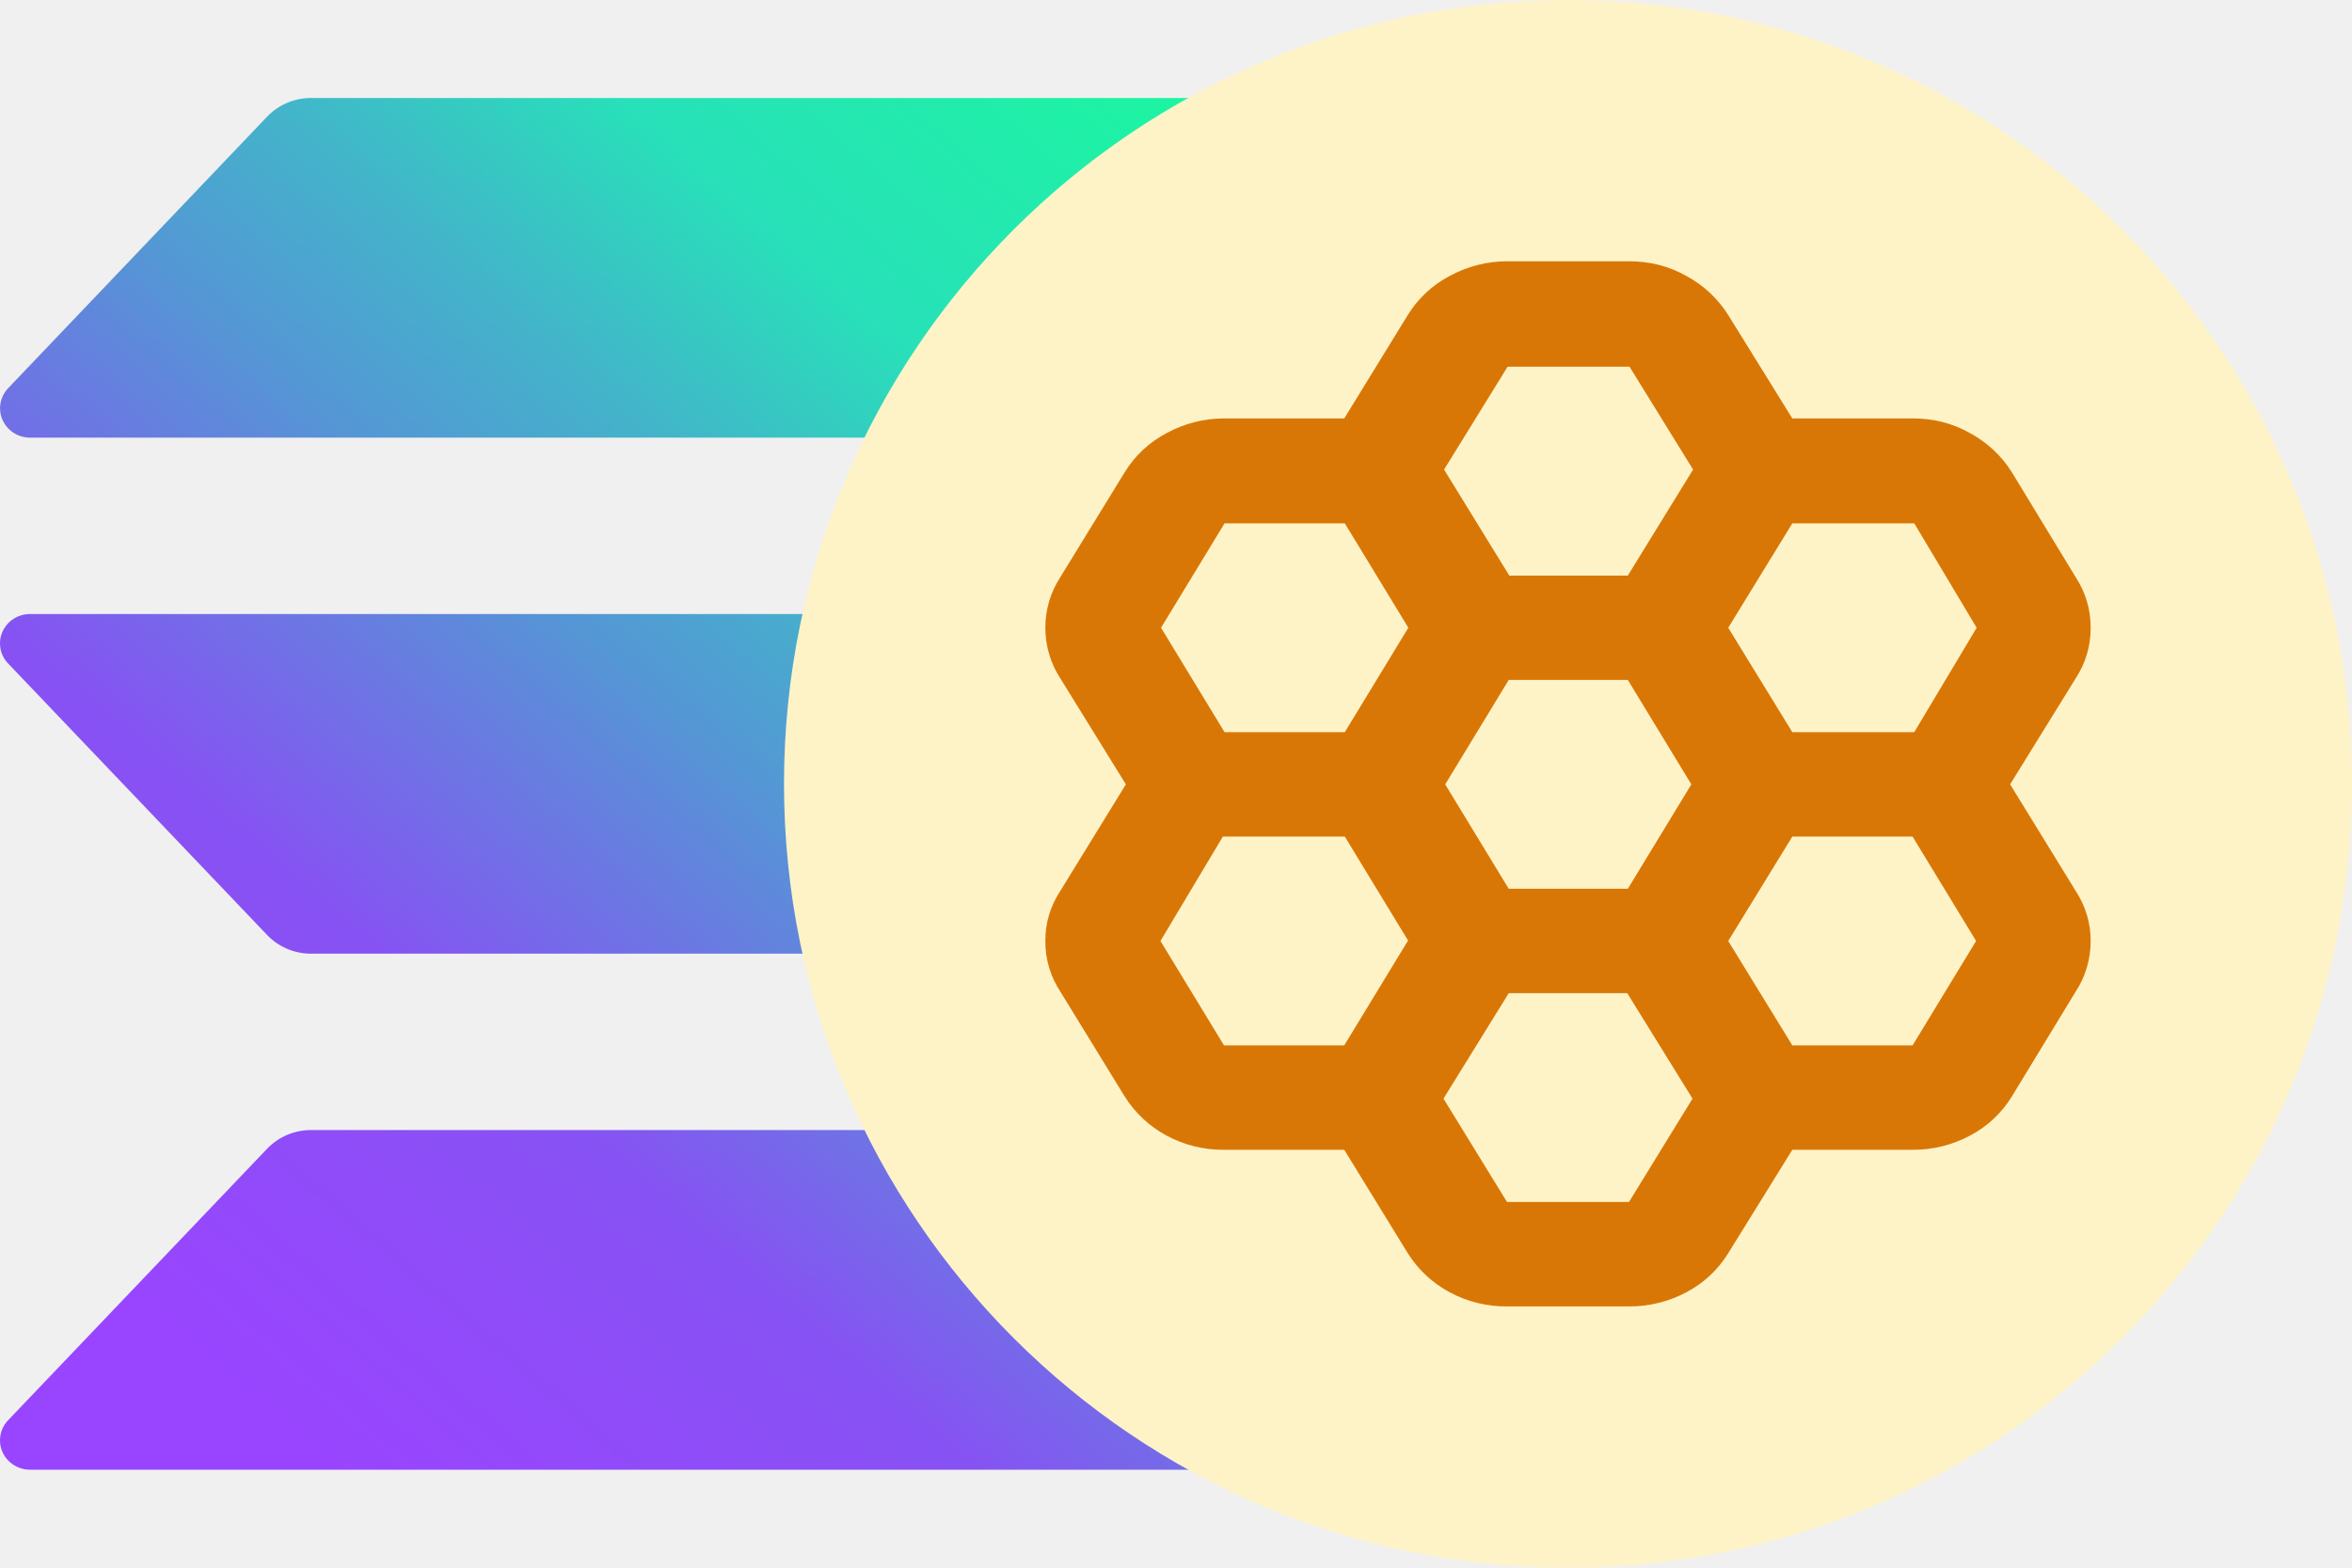
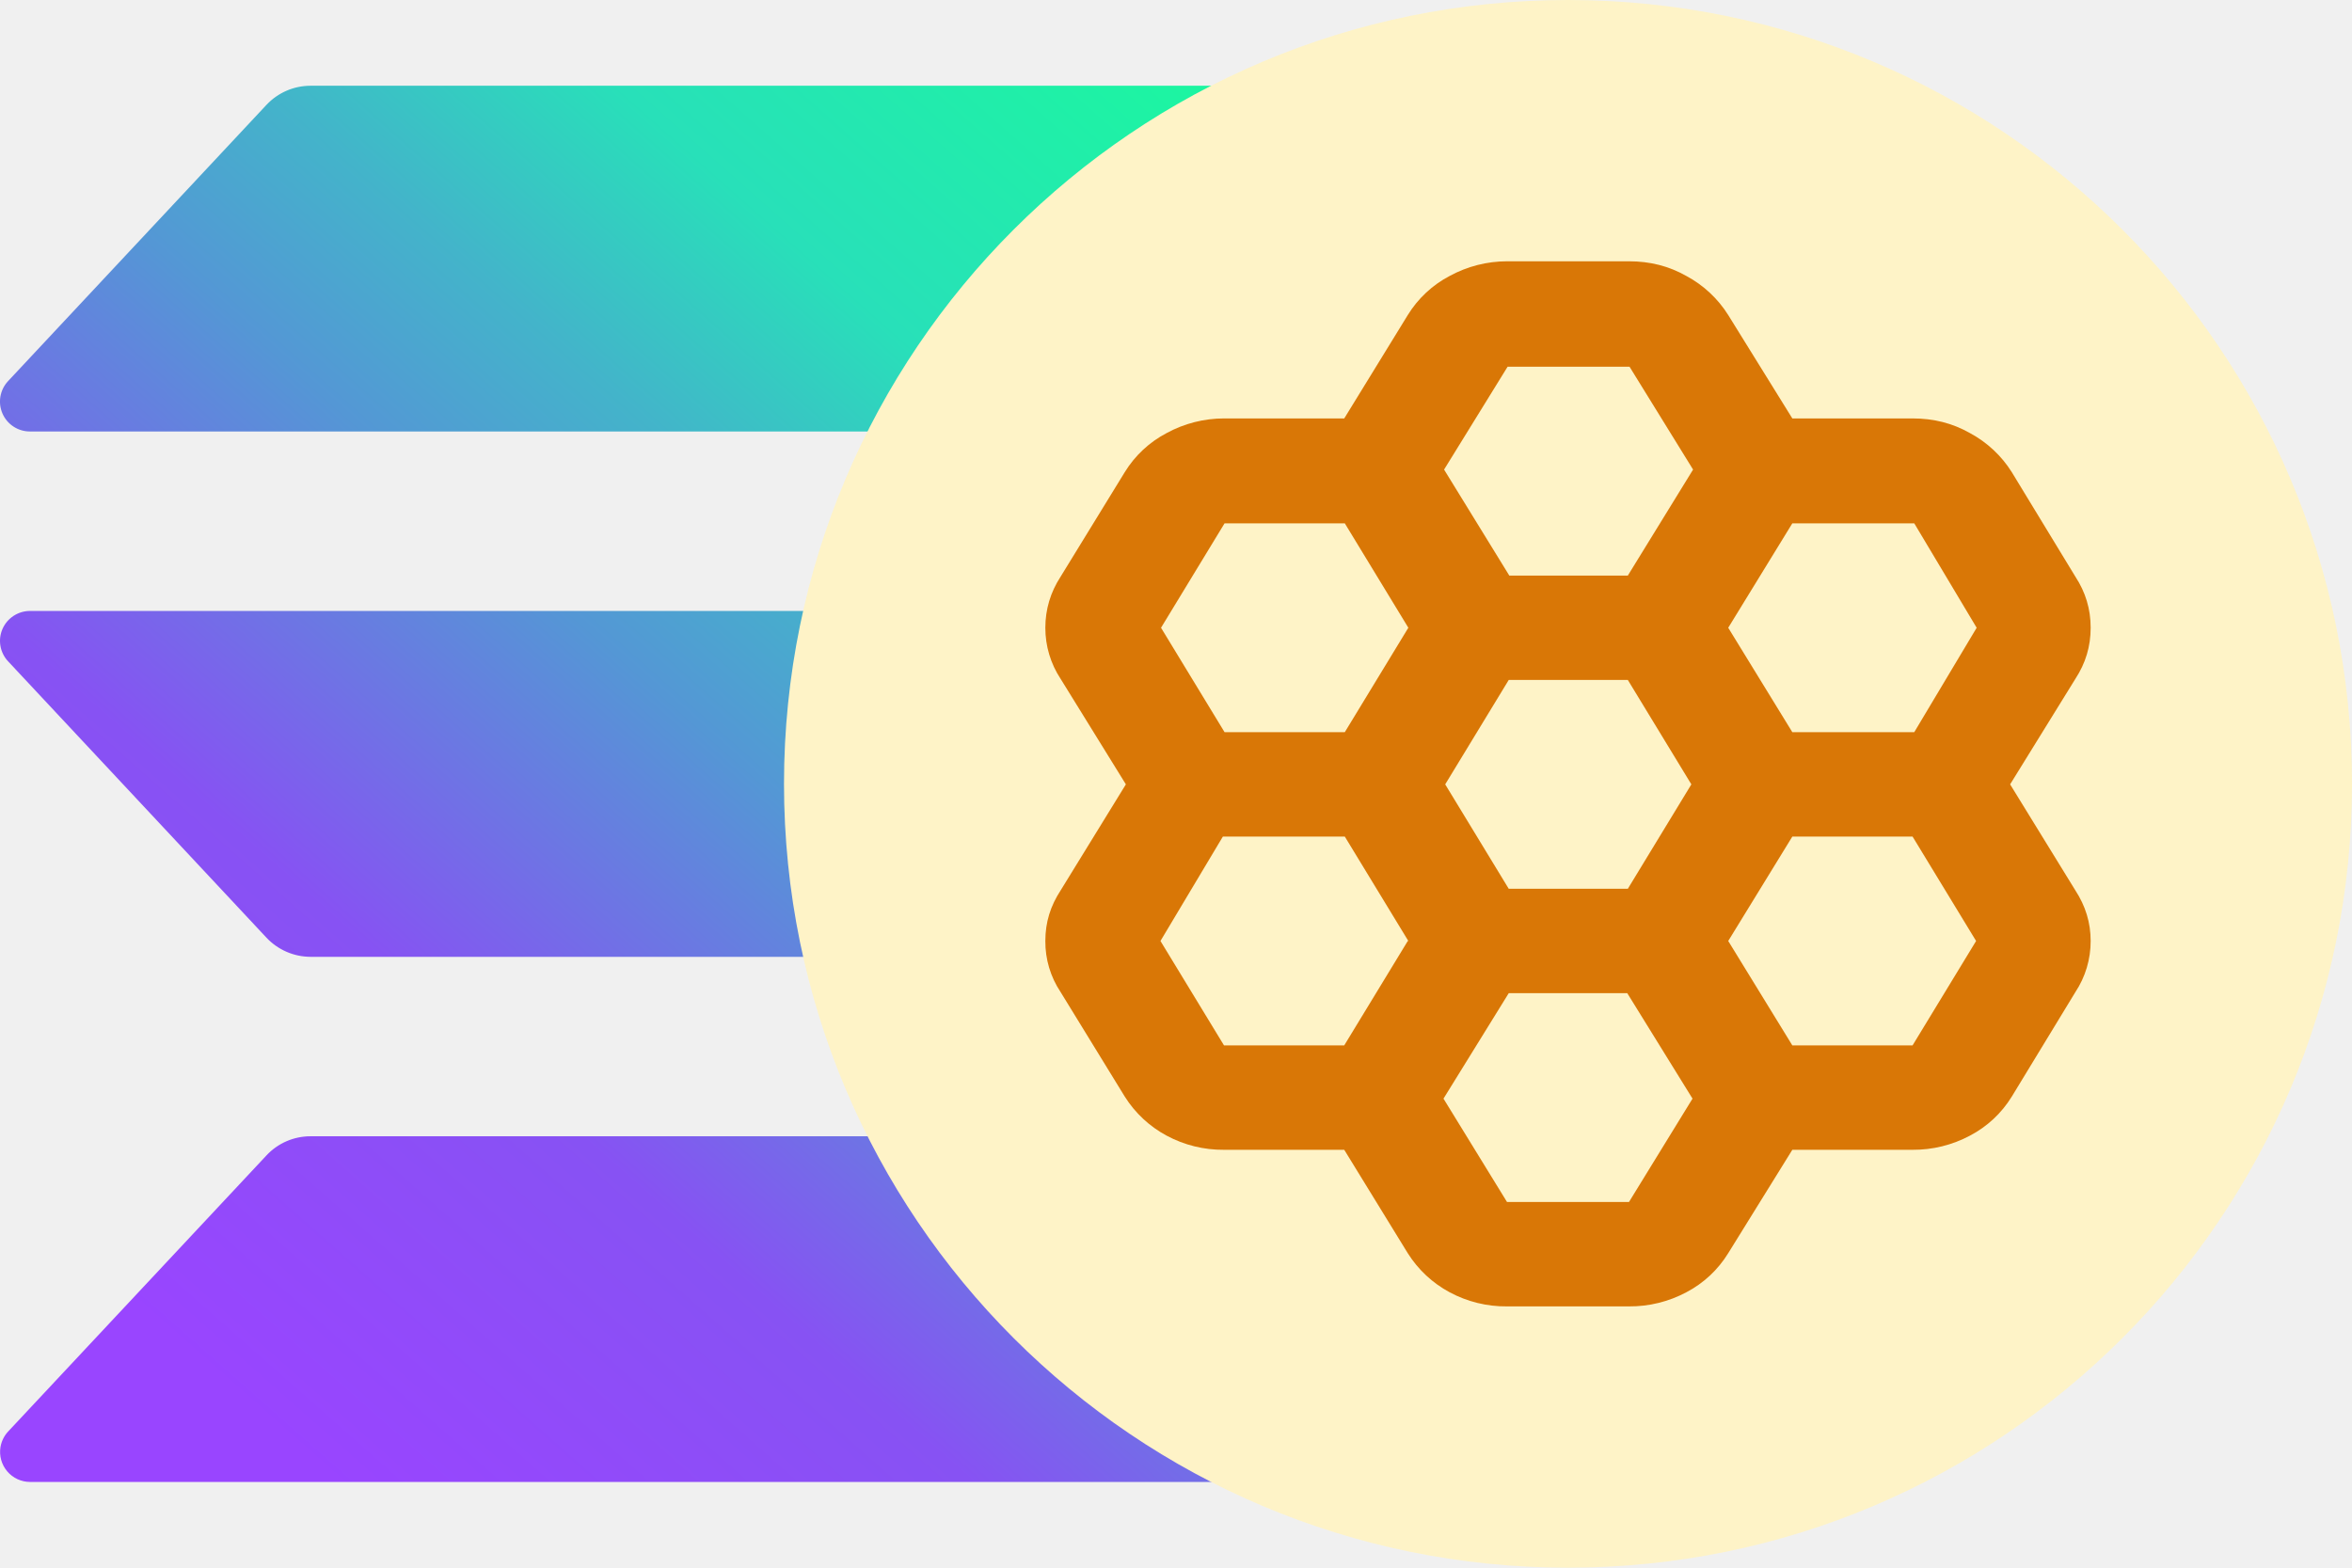
- <svg xmlns="http://www.w3.org/2000/svg" width="192" height="128" viewBox="0 0 192 128" fill="none">
-   <g clip-path="url(#clip0_31_2)">
-     <g clip-path="url(#clip1_31_2)">
-       <path d="M127.341 96.304L106.211 118.475C105.751 118.956 105.195 119.34 104.578 119.603C103.96 119.865 103.294 120 102.621 120H2.453C1.975 120 1.508 119.863 1.108 119.607C0.708 119.351 0.394 118.986 0.203 118.557C0.013 118.128 -0.046 117.654 0.036 117.193C0.117 116.732 0.333 116.305 0.66 115.963L21.806 93.792C22.264 93.312 22.818 92.928 23.433 92.666C24.049 92.404 24.713 92.268 25.385 92.267H125.547C126.025 92.267 126.492 92.403 126.892 92.66C127.292 92.916 127.606 93.281 127.797 93.71C127.987 94.139 128.046 94.613 127.965 95.074C127.883 95.534 127.667 95.962 127.341 96.304ZM106.211 51.659C105.751 51.177 105.195 50.793 104.578 50.531C103.96 50.268 103.294 50.133 102.621 50.133H2.453C1.975 50.133 1.508 50.27 1.108 50.526C0.708 50.783 0.394 51.148 0.203 51.577C0.013 52.006 -0.046 52.48 0.036 52.94C0.117 53.401 0.333 53.829 0.66 54.171L21.806 76.341C22.264 76.822 22.818 77.205 23.433 77.467C24.049 77.73 24.713 77.866 25.385 77.867H125.547C126.025 77.867 126.492 77.73 126.892 77.474C127.292 77.217 127.606 76.852 127.797 76.423C127.987 75.994 128.046 75.52 127.965 75.06C127.883 74.599 127.667 74.171 127.341 73.829L106.211 51.659ZM2.453 35.733H102.621C103.294 35.734 103.96 35.599 104.578 35.336C105.195 35.074 105.751 34.69 106.211 34.208L127.341 12.037C127.667 11.695 127.883 11.268 127.965 10.807C128.046 10.346 127.987 9.872 127.797 9.443C127.606 9.015 127.292 8.649 126.892 8.393C126.492 8.137 126.025 8 125.547 8H25.385C24.713 8.001 24.049 8.137 23.433 8.399C22.818 8.662 22.264 9.045 21.806 9.525L0.665 31.696C0.339 32.038 0.122 32.465 0.041 32.925C-0.04 33.385 0.018 33.859 0.208 34.288C0.397 34.716 0.711 35.081 1.11 35.338C1.509 35.595 1.976 35.732 2.453 35.733Z" fill="url(#paint0_linear_31_2)" />
-     </g>
-     <path d="M128 128C163.346 128 192 99.346 192 64C192 28.654 163.346 0 128 0C92.654 0 64 28.654 64 64C64 99.346 92.654 128 128 128Z" fill="#FEF3C7" />
-     <path d="M109.734 93.88H99.918C98.287 93.895 96.679 93.499 95.242 92.728C93.842 91.978 92.661 90.877 91.816 89.532L86.584 81.008C85.757 79.772 85.322 78.317 85.334 76.83C85.334 75.296 85.75 73.974 86.584 72.696L91.908 64.042L86.584 55.432C85.766 54.193 85.331 52.741 85.334 51.256C85.334 49.764 85.75 48.356 86.584 47.078L91.816 38.554C92.648 37.198 93.832 36.093 95.242 35.356C96.677 34.575 98.285 34.165 99.918 34.164H109.734L114.92 25.724C115.752 24.369 116.936 23.264 118.346 22.528C119.781 21.746 121.388 21.336 123.022 21.334H132.978C134.69 21.334 136.218 21.718 137.654 22.528C139.055 23.278 140.235 24.379 141.08 25.724L146.312 34.164H156.128C157.842 34.164 159.368 34.546 160.804 35.356C162.205 36.106 163.386 37.208 164.23 38.554L169.416 47.078C170.25 48.358 170.666 49.722 170.666 51.256C170.666 52.79 170.25 54.154 169.416 55.432L164.092 64.042L169.416 72.696C170.25 73.976 170.666 75.338 170.666 76.83C170.671 78.316 170.236 79.769 169.416 81.008L164.23 89.532C163.398 90.887 162.214 91.992 160.804 92.728C159.366 93.495 157.758 93.891 156.128 93.88H146.312L141.08 102.32C140.248 103.675 139.064 104.78 137.654 105.516C136.215 106.282 134.608 106.678 132.978 106.666H123.02C121.39 106.682 119.781 106.286 118.344 105.516C116.944 104.766 115.763 103.665 114.918 102.32L109.734 93.88ZM146.312 59.78H156.266L161.36 51.256L156.266 42.73H146.312L141.08 51.256L146.312 59.78ZM123.162 72.568H132.884L138.07 64.042L132.884 55.518H123.162L117.976 64.042L123.162 72.568ZM123.162 46.994H132.884L138.21 38.34L133.024 29.944H123.068L117.884 38.34L123.208 46.994H123.162ZM114.966 51.254L109.78 42.73H99.964L94.778 51.256L99.964 59.78H109.78L114.966 51.254ZM114.966 76.83L109.78 68.306H99.826L94.732 76.83L99.918 85.354H109.734L114.92 76.83H114.966ZM123.162 81.092L117.836 89.702L123.022 98.142H132.978L138.164 89.702L132.838 81.092H123.116H123.162ZM146.312 85.354H156.128L161.314 76.83L156.128 68.306H146.312L141.08 76.83L146.312 85.354Z" fill="#D97706" />
-   </g>
+ <svg xmlns="http://www.w3.org/2000/svg" viewBox="0 0 192 128">
+   <path fill="url(#_sol-a)" d="m127.331 96.884-21.13 22.561a4.92 4.92 0 0 1-3.578 1.555H2.454a2.453 2.453 0 0 1-2.414-2.855c.08-.469.293-.904.615-1.254l21.104-22.56a4.9 4.9 0 0 1 3.578-1.555h100.169a2.45 2.45 0 0 1 2.285 1.45 2.425 2.425 0 0 1-.46 2.658m-21.13-45.446a4.96 4.96 0 0 0-3.578-1.555H2.454a2.46 2.46 0 0 0-2.25 1.468 2.44 2.44 0 0 0 .451 2.64L21.76 76.569a4.96 4.96 0 0 0 3.578 1.555h100.169a2.454 2.454 0 0 0 2.403-2.858 2.44 2.44 0 0 0-.614-1.25zM2.454 35.23h100.169a4.93 4.93 0 0 0 3.578-1.555l21.13-22.566a2.438 2.438 0 0 0-1.825-4.108H25.336a4.93 4.93 0 0 0-3.577 1.554L.655 31.122a2.442 2.442 0 0 0 1.8 4.108" />
  <defs>
-     <linearGradient id="paint0_linear_31_2" x1="10.805" y1="122.669" x2="113.28" y2="4.592" gradientUnits="userSpaceOnUse">
-       <stop offset="0.08" stop-color="#9945FF" />
-       <stop offset="0.3" stop-color="#8752F3" />
-       <stop offset="0.5" stop-color="#5497D5" />
-       <stop offset="0.6" stop-color="#43B4CA" />
-       <stop offset="0.72" stop-color="#28E0B9" />
-       <stop offset="0.97" stop-color="#19FB9B" />
+     <linearGradient id="_sol-a" x1="10.804" x2="115.344" y1="123.724" y2="5.369" gradientUnits="userSpaceOnUse">
+       <stop offset=".08" stop-color="#9945ff" />
+       <stop offset=".3" stop-color="#8752f3" />
+       <stop offset=".5" stop-color="#5497d5" />
+       <stop offset=".6" stop-color="#43b4ca" />
+       <stop offset=".72" stop-color="#28e0b9" />
+       <stop offset=".97" stop-color="#19fb9b" />
    </linearGradient>
-     <clipPath id="clip0_31_2">
-       <rect width="192" height="128" fill="white" />
-     </clipPath>
-     <clipPath id="clip1_31_2">
-       <rect width="128" height="112" fill="white" transform="translate(0 8)" />
-     </clipPath>
  </defs>
+   <circle cx="64" cy="64" r="64" fill="#fef3c7" transform="translate(64)" />
+   <path fill="#d97706" d="M109.734 93.88h-9.816a9.7 9.7 0 0 1-4.676-1.152 9.14 9.14 0 0 1-3.426-3.196l-5.232-8.524a7.4 7.4 0 0 1-1.25-4.178c0-1.534.416-2.856 1.25-4.134l5.324-8.654-5.324-8.61a7.54 7.54 0 0 1-1.25-4.176c0-1.492.416-2.9 1.25-4.178l5.232-8.524a8.8 8.8 0 0 1 3.426-3.198 9.8 9.8 0 0 1 4.676-1.192h9.816l5.186-8.44a8.8 8.8 0 0 1 3.426-3.196 9.8 9.8 0 0 1 4.676-1.194h9.956c1.712 0 3.24.384 4.676 1.194a9.14 9.14 0 0 1 3.426 3.196l5.232 8.44h9.816c1.714 0 3.24.382 4.676 1.192a9.14 9.14 0 0 1 3.426 3.198l5.186 8.524c.834 1.28 1.25 2.644 1.25 4.178s-.416 2.898-1.25 4.176l-5.324 8.61 5.324 8.654c.834 1.28 1.25 2.642 1.25 4.134a7.53 7.53 0 0 1-1.25 4.178l-5.186 8.524a8.8 8.8 0 0 1-3.426 3.196 9.8 9.8 0 0 1-4.676 1.152h-9.816l-5.232 8.44a8.8 8.8 0 0 1-3.426 3.196 9.8 9.8 0 0 1-4.676 1.15h-9.958a9.7 9.7 0 0 1-4.676-1.15 9.14 9.14 0 0 1-3.426-3.196zm36.578-34.1h9.954l5.094-8.524-5.094-8.526h-9.954l-5.232 8.526zm-23.15 12.788h9.722l5.186-8.526-5.186-8.524h-9.722l-5.186 8.524zm0-25.574h9.722l5.326-8.654-5.186-8.396h-9.956l-5.184 8.396 5.324 8.654zm-8.196 4.26-5.186-8.524h-9.816l-5.186 8.526 5.186 8.524h9.816zm0 25.576-5.186-8.524h-9.954l-5.094 8.524 5.186 8.524h9.816l5.186-8.524zm8.196 4.262-5.326 8.61 5.186 8.44h9.956l5.186-8.44-5.326-8.61h-9.722zm23.15 4.262h9.816l5.186-8.524-5.186-8.524h-9.816l-5.232 8.524z" />
</svg>
